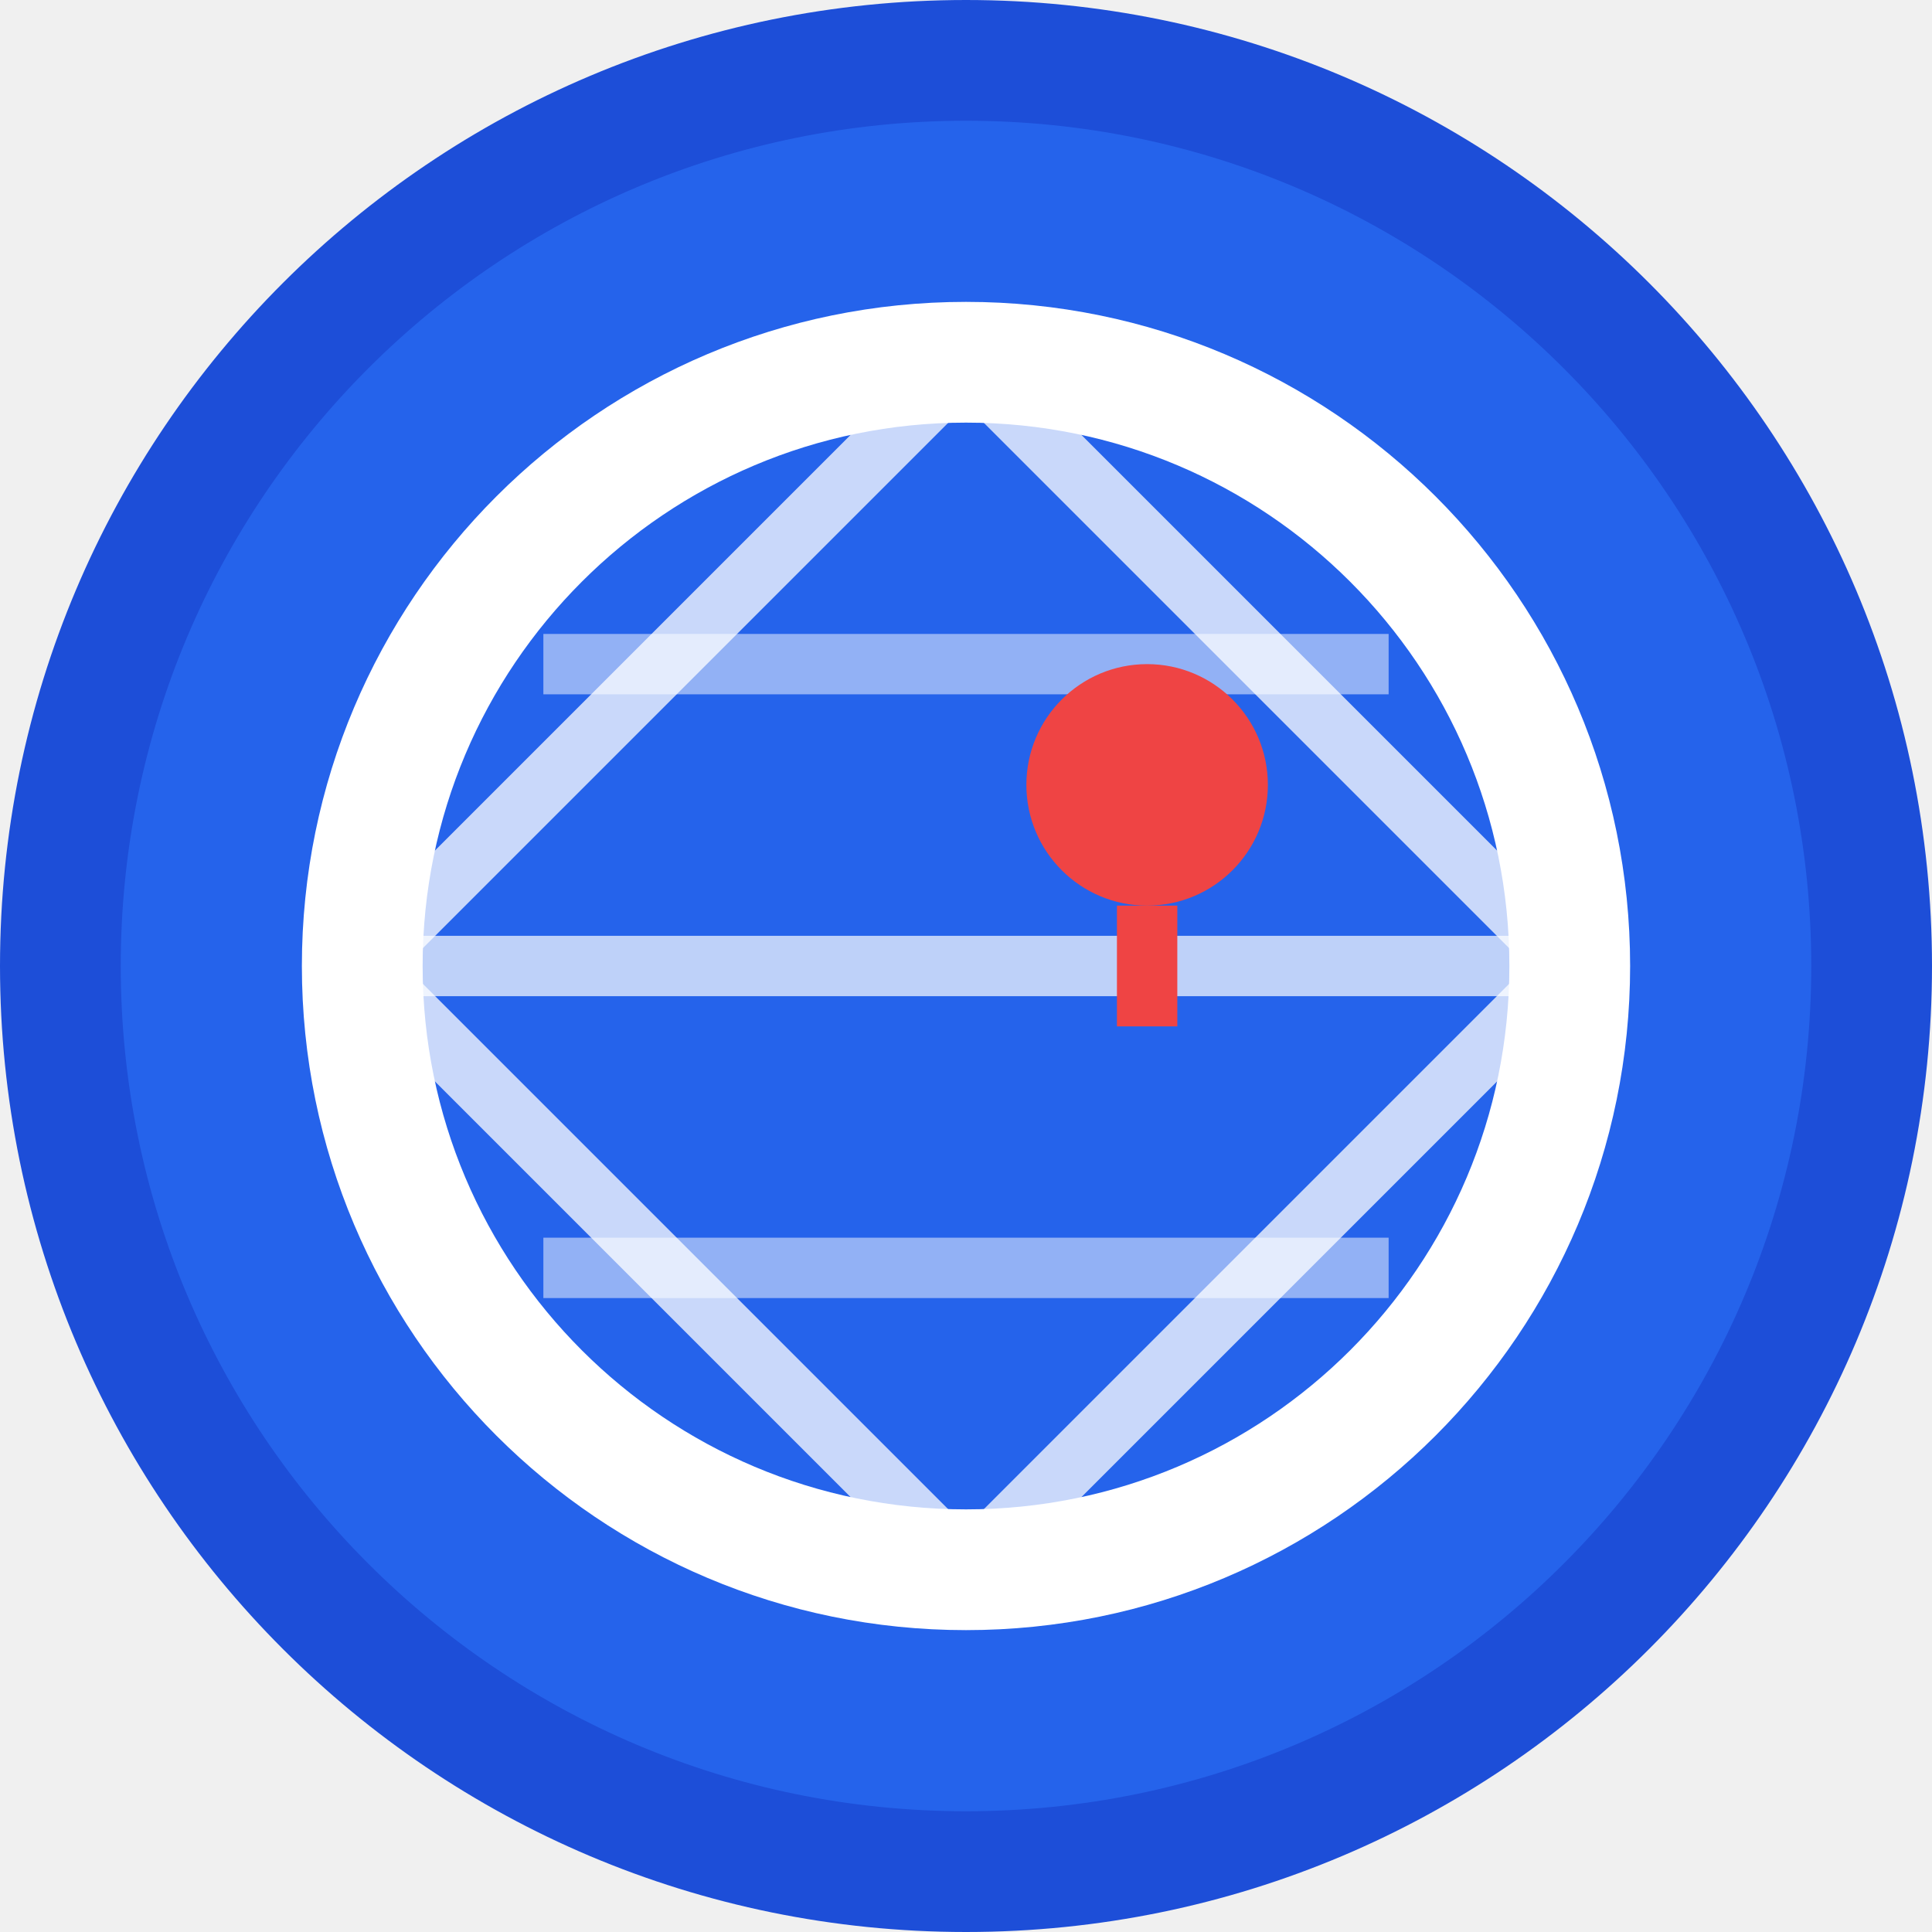
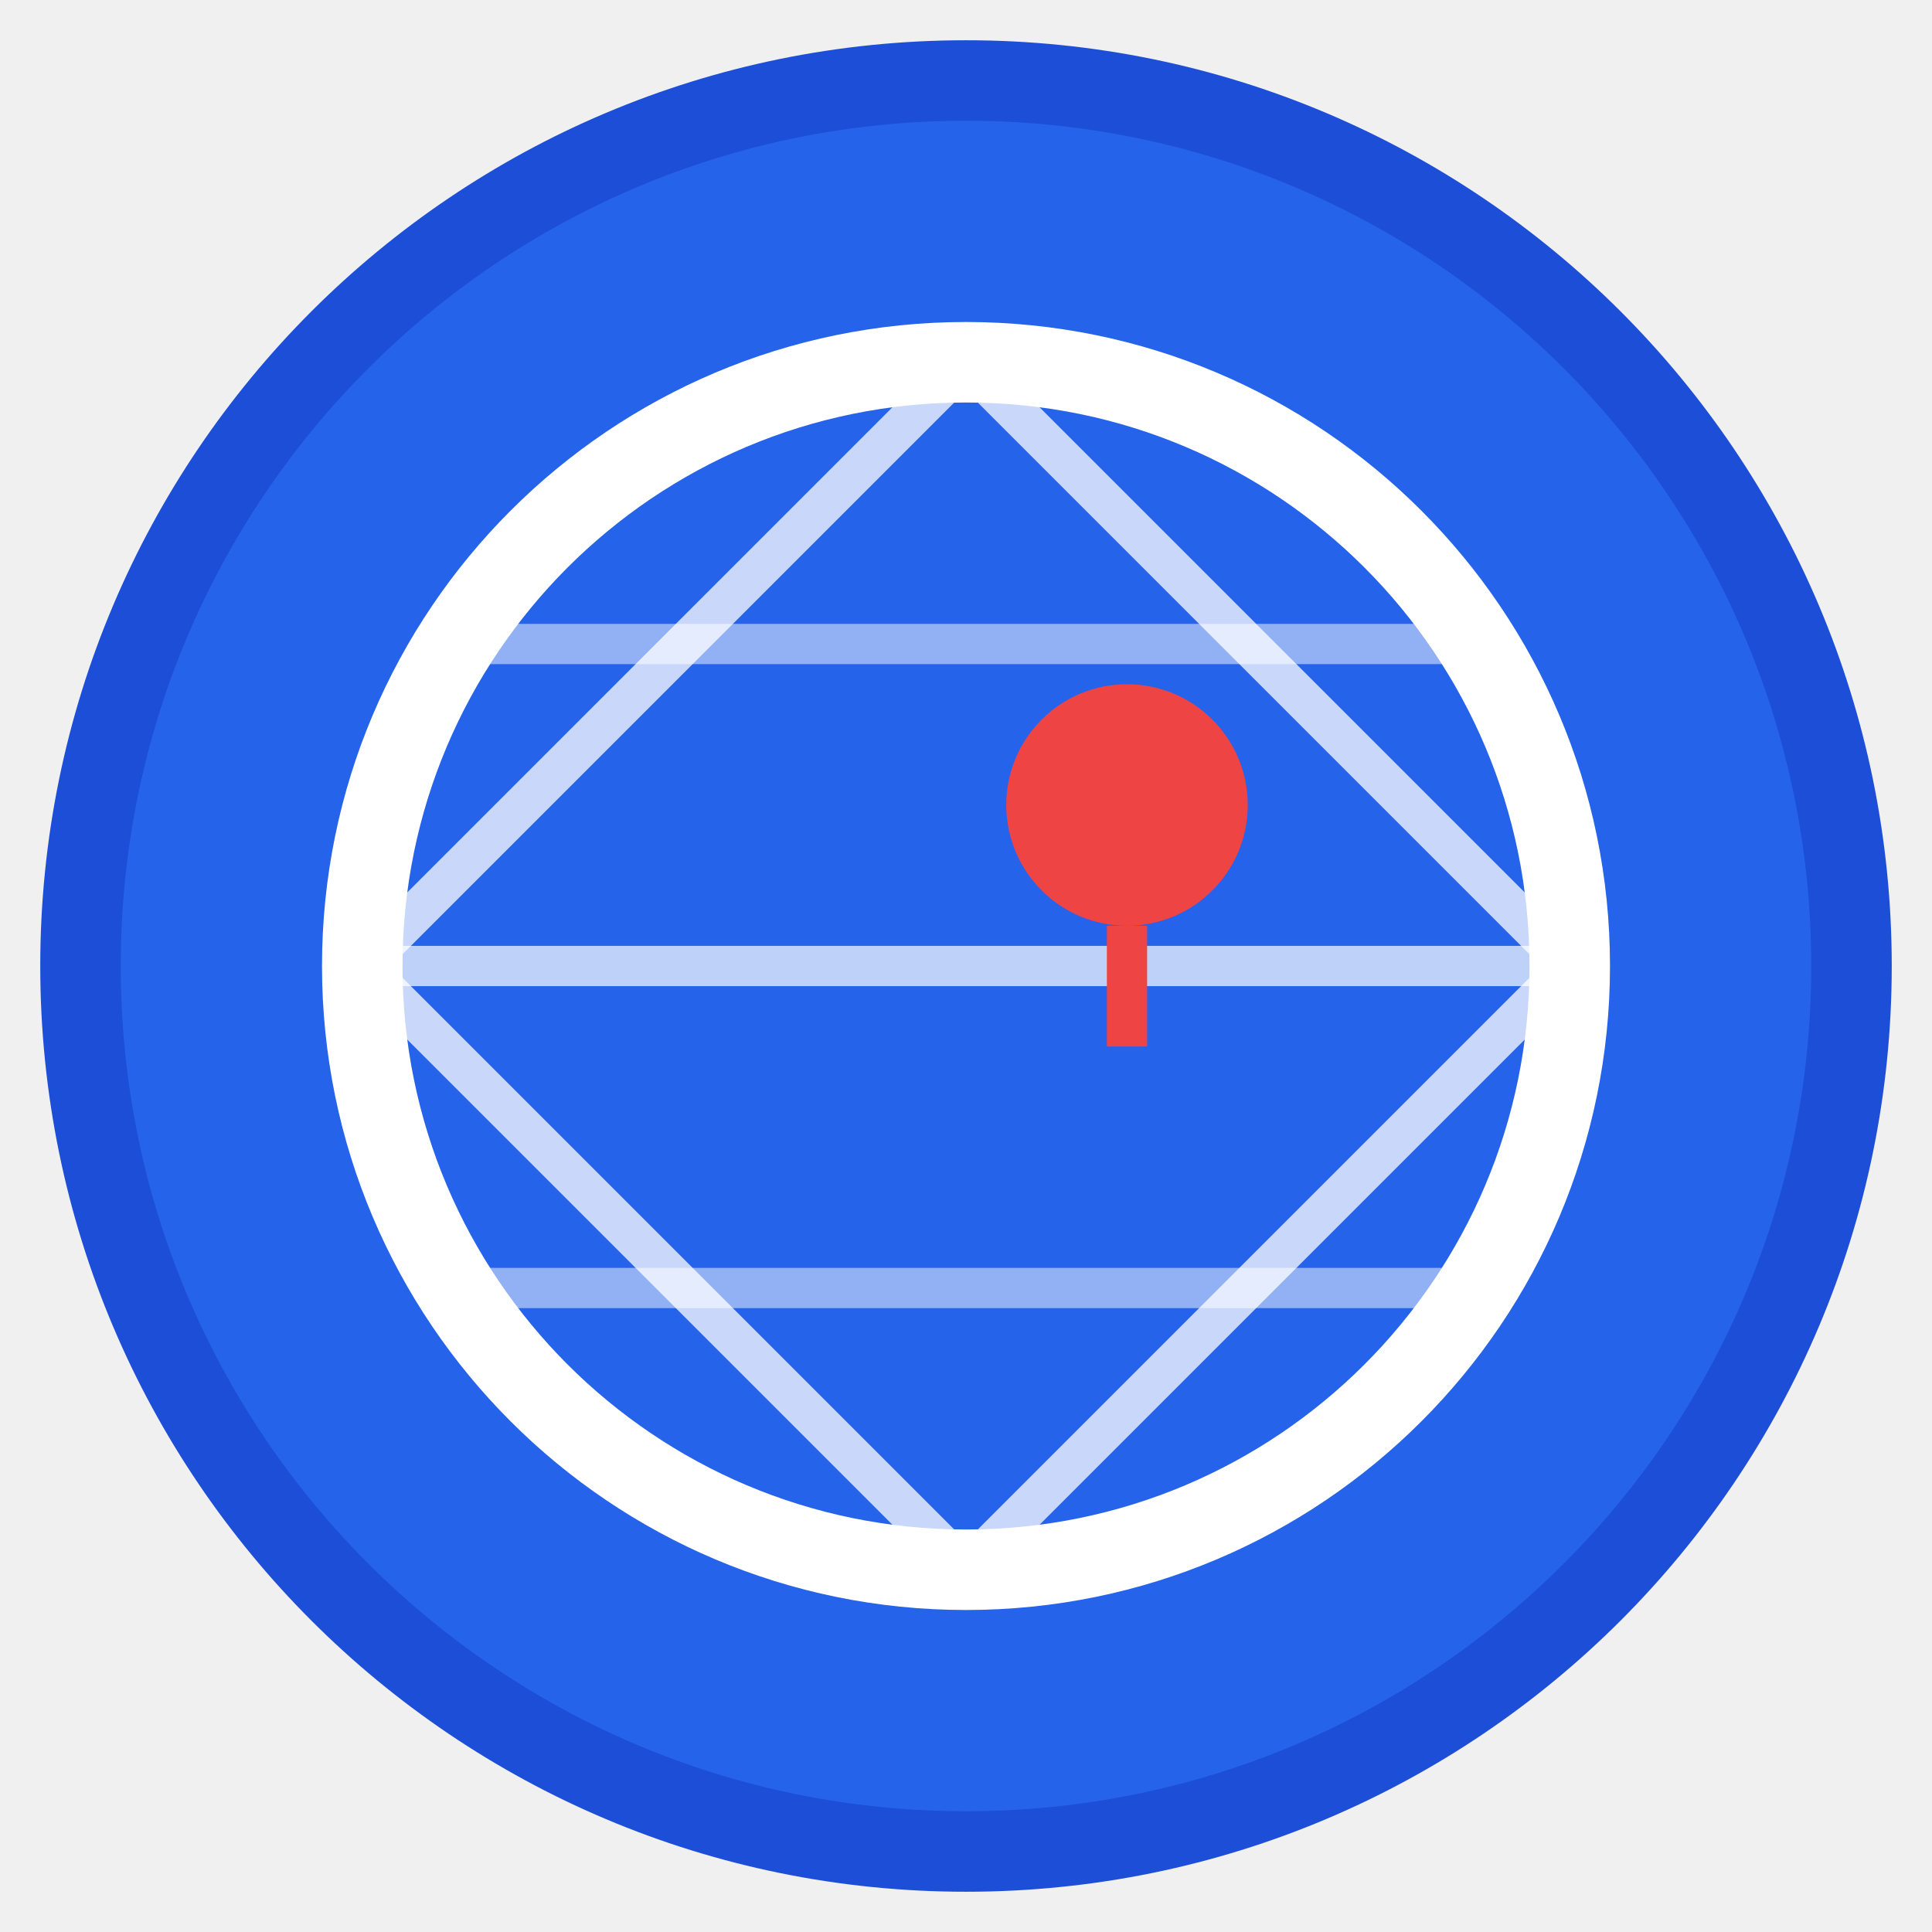
- <svg xmlns="http://www.w3.org/2000/svg" width="32" height="32" viewBox="0 0 32 32" fill="none">
-   <circle cx="16" cy="16" r="15" fill="#2563eb" stroke="#1d4ed8" stroke-width="2" />
-   <circle cx="16" cy="16" r="10" fill="none" stroke="#ffffff" stroke-width="2" />
-   <path d="M6 16 L26 16" stroke="#ffffff" stroke-width="1" opacity="0.7" />
-   <path d="M9 11 L23 11" stroke="#ffffff" stroke-width="1" opacity="0.5" />
-   <path d="M9 21 L23 21" stroke="#ffffff" stroke-width="1" opacity="0.5" />
-   <path d="M16 6 Q21 11 26 16 Q21 21 16 26 Q11 21 6 16 Q11 11 16 6" stroke="#ffffff" stroke-width="1" opacity="0.5" fill="none" />
-   <path d="M16 6 Q11 11 6 16 Q11 21 16 26 Q21 21 26 16 Q21 11 16 6" stroke="#ffffff" stroke-width="1" opacity="0.5" fill="none" />
-   <circle cx="19" cy="13" r="2" fill="#ef4444" />
-   <path d="M19 15 L19 17" stroke="#ef4444" stroke-width="1" />
+ <svg xmlns="http://www.w3.org/2000/svg" width="48" height="48" viewBox="0 0 48 48" fill="none">
+   <circle cx="24" cy="24" r="22" fill="#2563eb" stroke="#1d4ed8" stroke-width="2" />
+   <circle cx="24" cy="24" r="15" fill="none" stroke="#ffffff" stroke-width="2" />
+   <path d="M9 24 L39 24" stroke="#ffffff" stroke-width="1" opacity="0.7" />
+   <path d="M12 16 L36 16" stroke="#ffffff" stroke-width="1" opacity="0.5" />
+   <path d="M12 32 L36 32" stroke="#ffffff" stroke-width="1" opacity="0.5" />
+   <path d="M24 9 Q31 16 39 24 Q31 32 24 39 Q17 32 9 24 Q17 16 24 9" stroke="#ffffff" stroke-width="1" opacity="0.5" fill="none" />
+   <path d="M24 9 Q17 16 9 24 Q17 32 24 39 Q31 32 39 24 Q31 16 24 9" stroke="#ffffff" stroke-width="1" opacity="0.5" fill="none" />
+   <circle cx="28" cy="20" r="3" fill="#ef4444" />
+   <path d="M28 23 L28 26" stroke="#ef4444" stroke-width="1" />
</svg>
